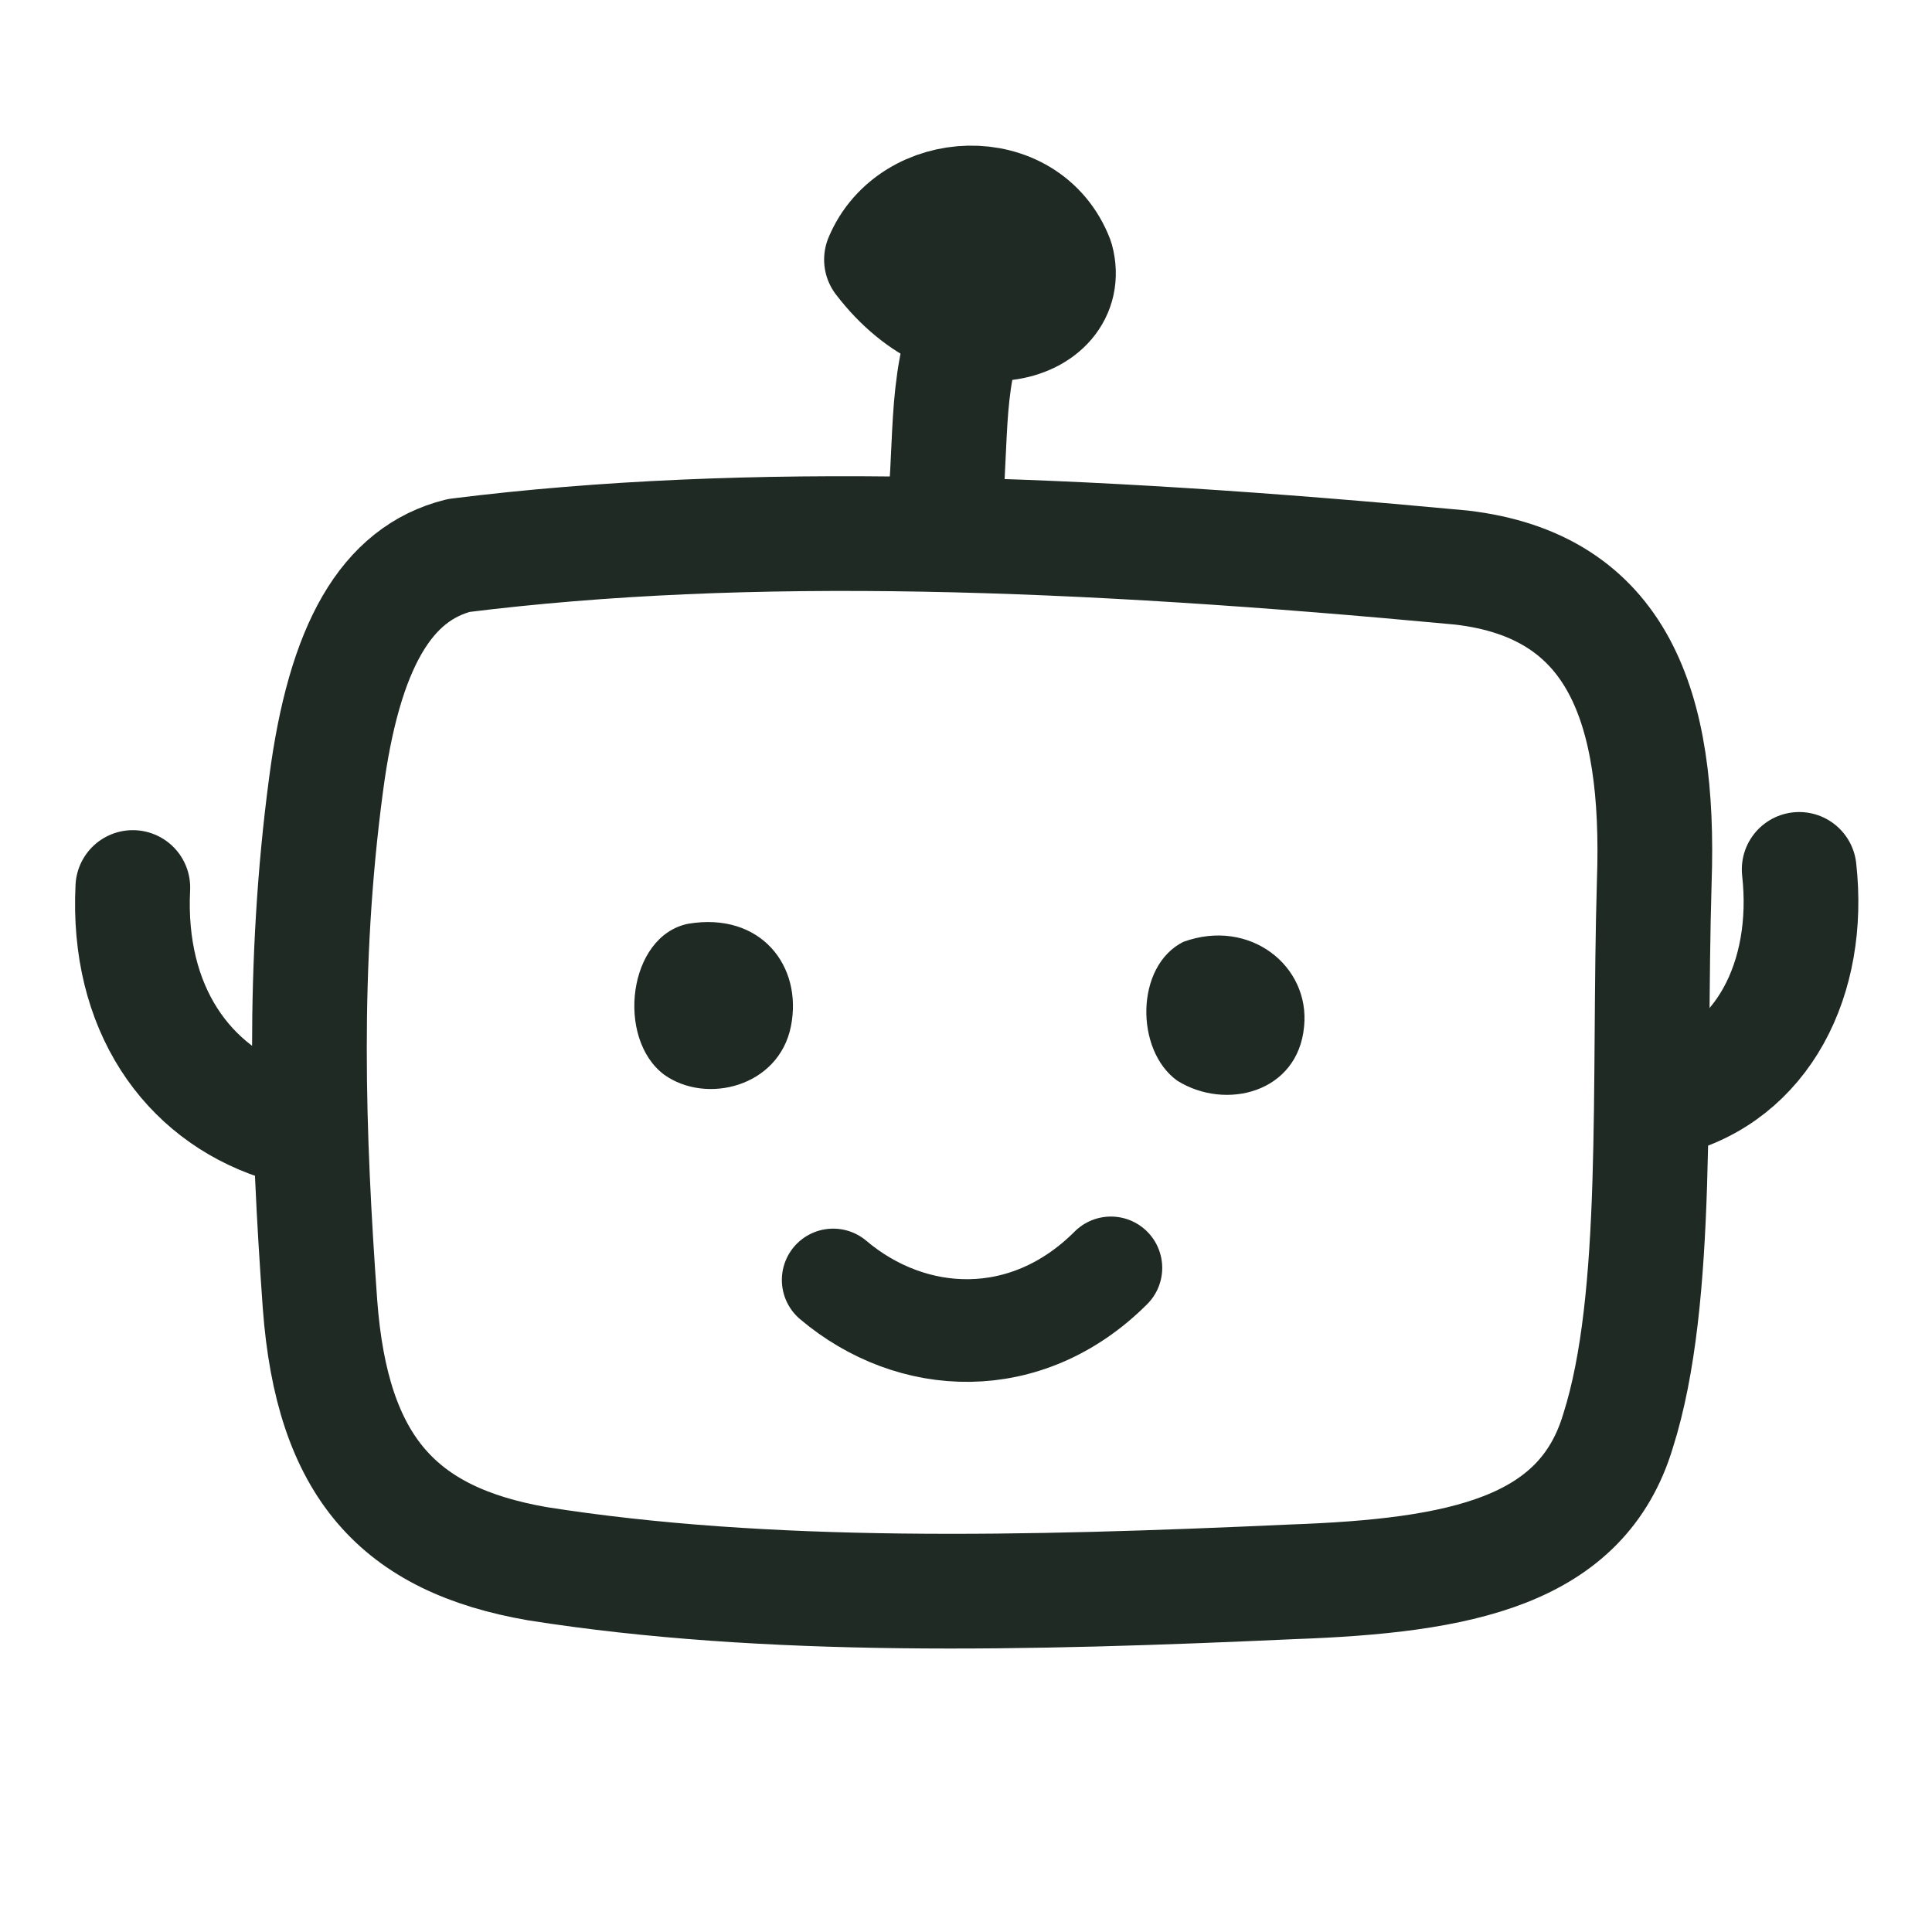
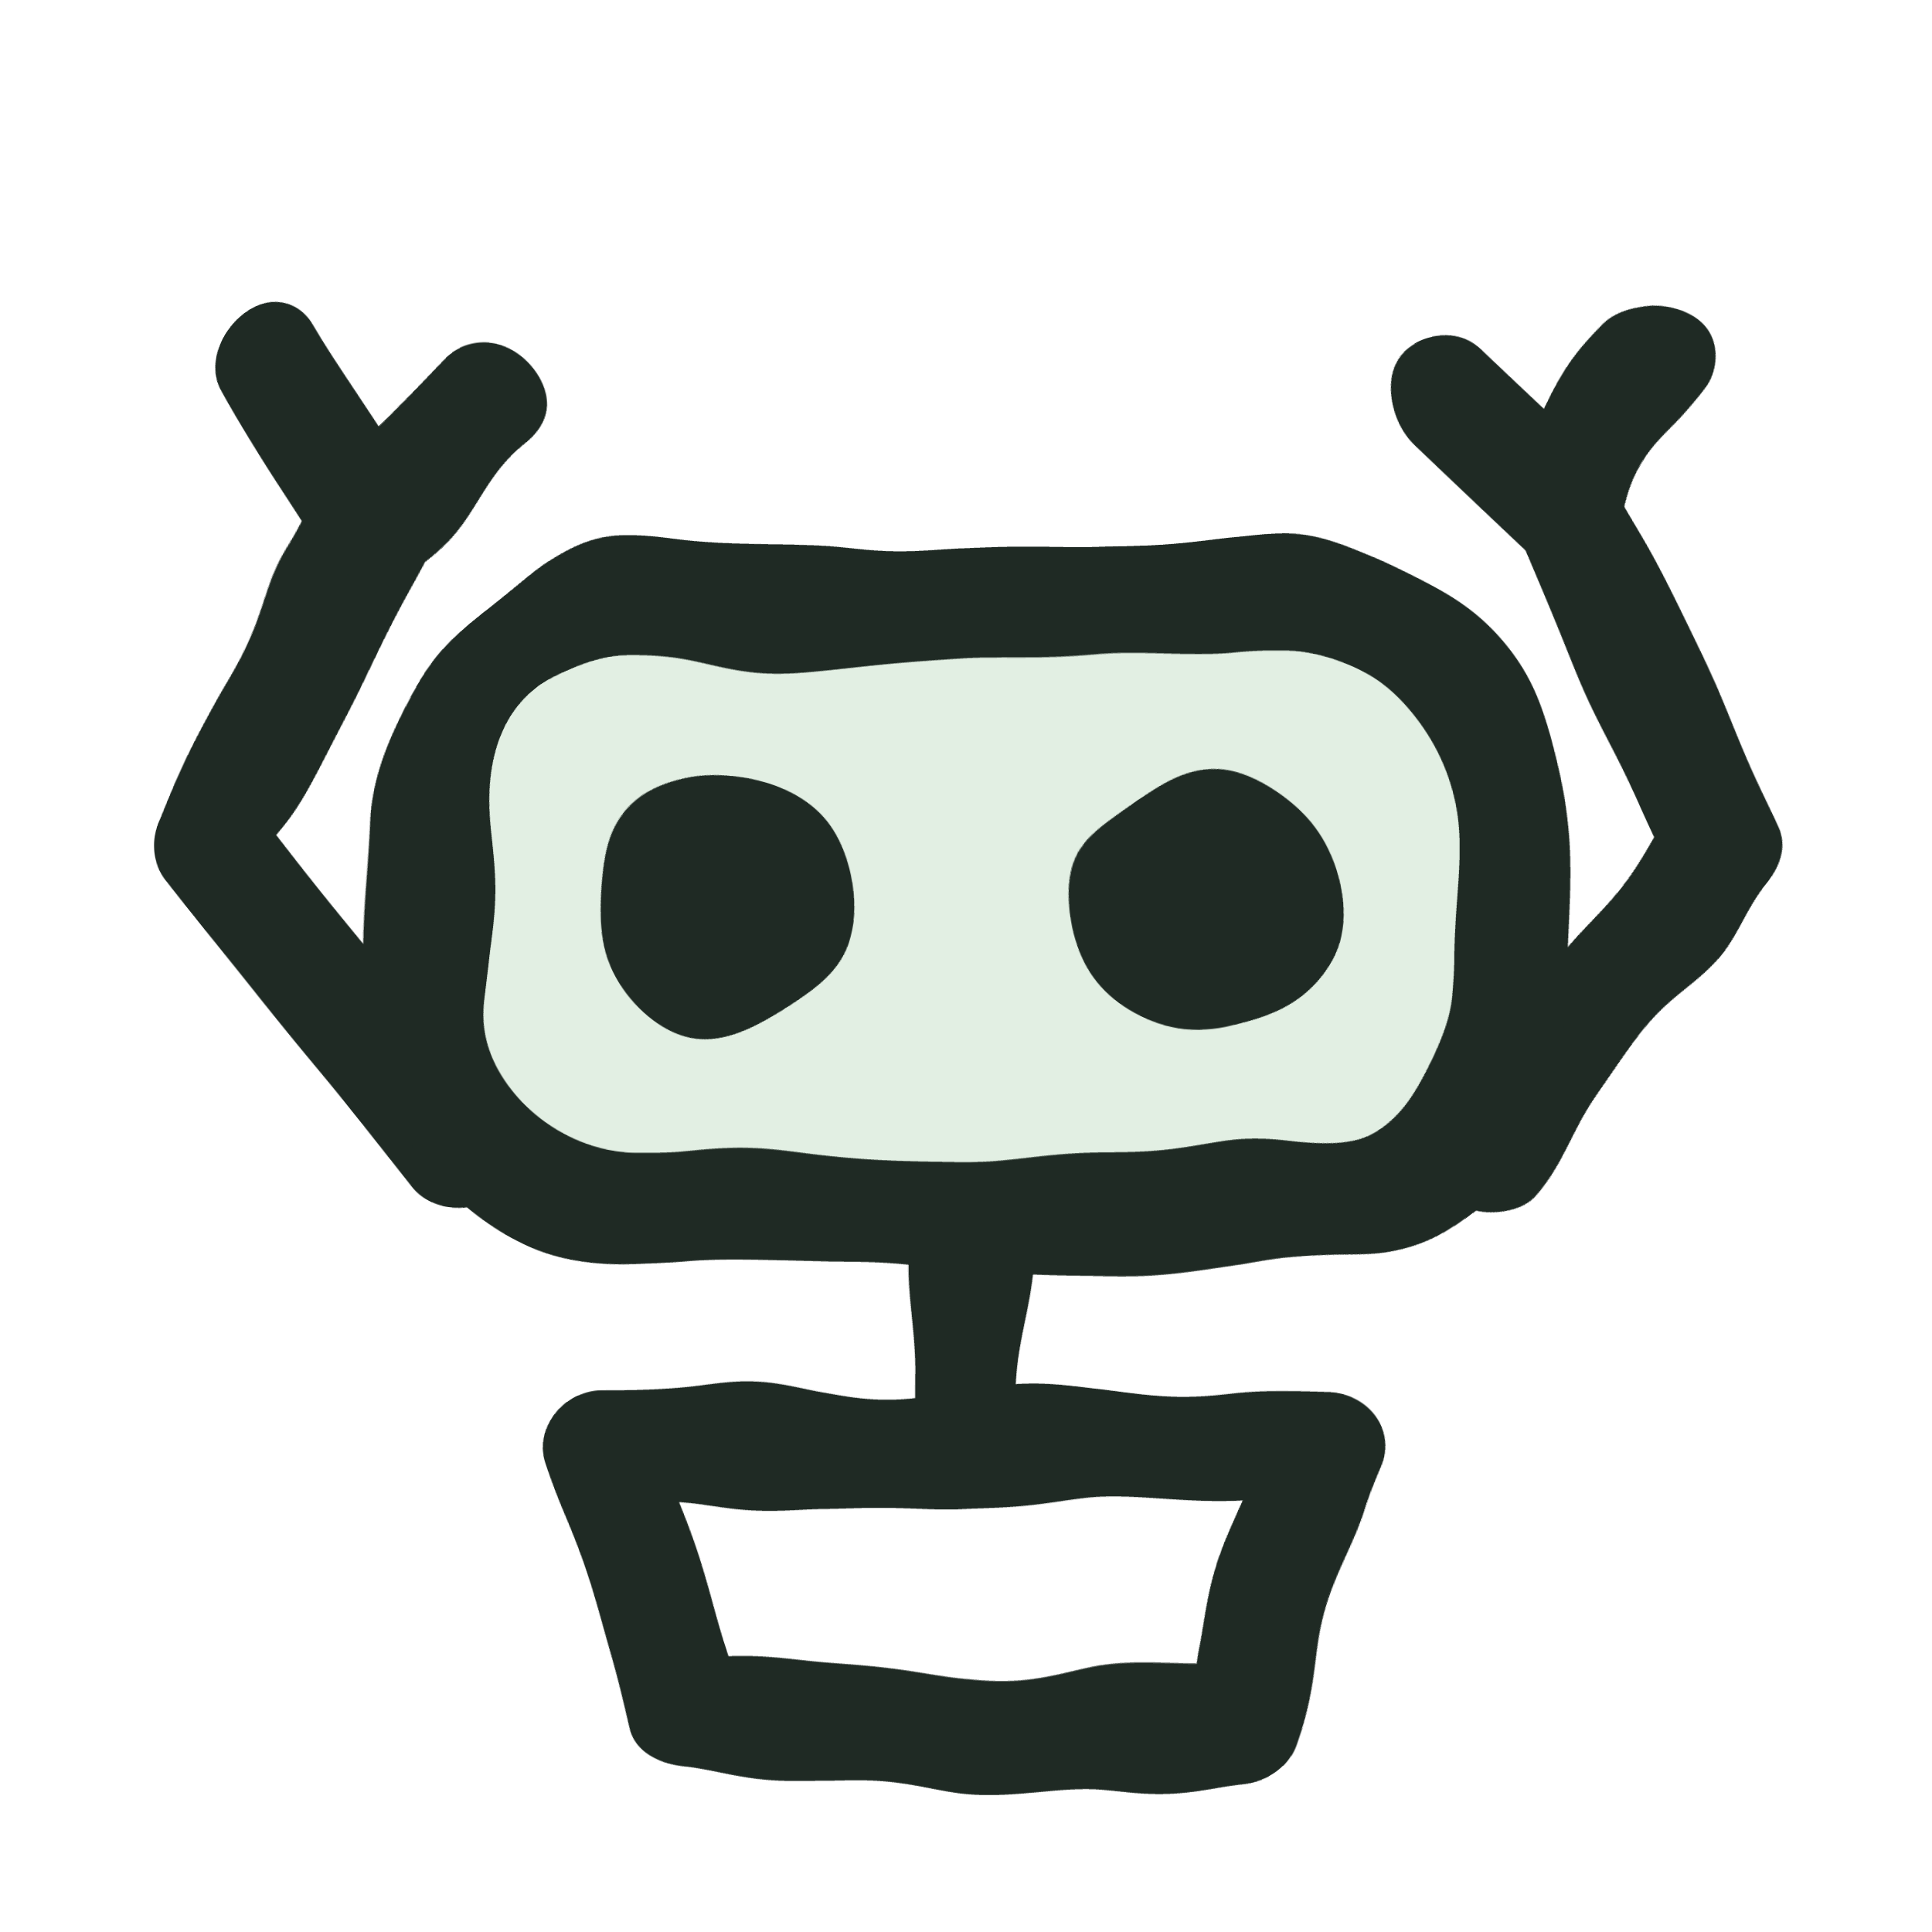
<svg xmlns="http://www.w3.org/2000/svg" viewBox="0 0 32 32">
  <style>
-     path { fill: none; stroke: #1f2a24; stroke-width: 1.9; stroke-linecap: round; stroke-linejoin: round; }
-     .eyes { fill: #1f2a24; stroke: none; } .mouth { stroke-width: 1.7; }
-     @media (prefers-color-scheme: dark) { path { stroke: #e8efe6; } .eyes { fill: #e8efe6; } }
+     .line { fill: none; stroke: #1f2a24; stroke-width: 1.9; stroke-linecap: round; stroke-linejoin: round; }
+     .fill { fill: #e2efe3; } .solid { fill: #1f2a24; }
+     @media (prefers-color-scheme: dark) { .line { stroke: #e8efe6; } .fill { fill: #17301f; } .solid { fill: #e8efe6; } }
  </style>
-   <path d="M15.6 8.8c.2-1.3 0-2.4.5-3.6M14.6 4.3c.5-1.2 2.4-1.3 2.9 0 .3 1.1-1.6 1.7-2.9 0z" />
-   <path d="M7.6 9.2c4.8-.6 10.2-.4 16.6.2 2.6.3 3.3 2.3 3.2 5.2-.1 3.4.1 6.9-.6 9.1-.6 2-2.6 2.4-5.4 2.5-4.4.2-8.7.3-12.5-.3-2.3-.4-3.4-1.6-3.6-4.3-.2-2.8-.3-5.6.1-8.6.3-2.3 1-3.5 2.2-3.8z" />
-   <path d="M4.6 18.6c-1.5-.5-2.5-1.9-2.4-3.9M27.6 18.2c1.6-.4 2.4-2 2.2-3.8" />
-   <path class="eyes" d="M11.4 15.3c1.2-.2 1.9.7 1.7 1.7-.2 1-1.4 1.3-2.1.8-.8-.6-.6-2.3.4-2.5zM19.6 15.6c1.1-.4 2.1.4 2 1.4-.1 1.1-1.3 1.4-2.1.9-.7-.5-.7-1.9.1-2.3z" />
-   <path class="mouth" d="M13.8 21.2c1.3 1.1 3.2 1.2 4.6-.2" />
+   <defs>
+     <filter id="rough" x="-10%" y="-10%" width="120%" height="120%">
+       <feTurbulence type="fractalNoise" baseFrequency="0.22" numOctaves="2" seed="4" />
+       <feDisplacementMap in="SourceGraphic" scale="0.9" />
+     </filter>
+   </defs>
+   <g filter="url(#rough)">
+     <path class="line" d="M7.5 19 3.5 14 6 8.5M24.5 19l4-5-2.5-5.5" />
+     <path class="line" d="M6 8.5 4.5 6M6 8.5 8 6.6M26 8.5l1.5-2.5M26 8.5 24 6.6" />
+     <rect class="fill" x="7" y="10" width="18" height="10" rx="3.5" />
+     <rect class="line" x="7" y="10" width="18" height="10" rx="3.5" />
+     <circle class="solid" cx="12" cy="15" r="2.2" />
+     <circle class="solid" cx="20" cy="15" r="2.2" />
+     <path class="line" d="M16 20v3.5M10 24h12l-1.5 4.5h-9z" />
+   </g>
</svg>
